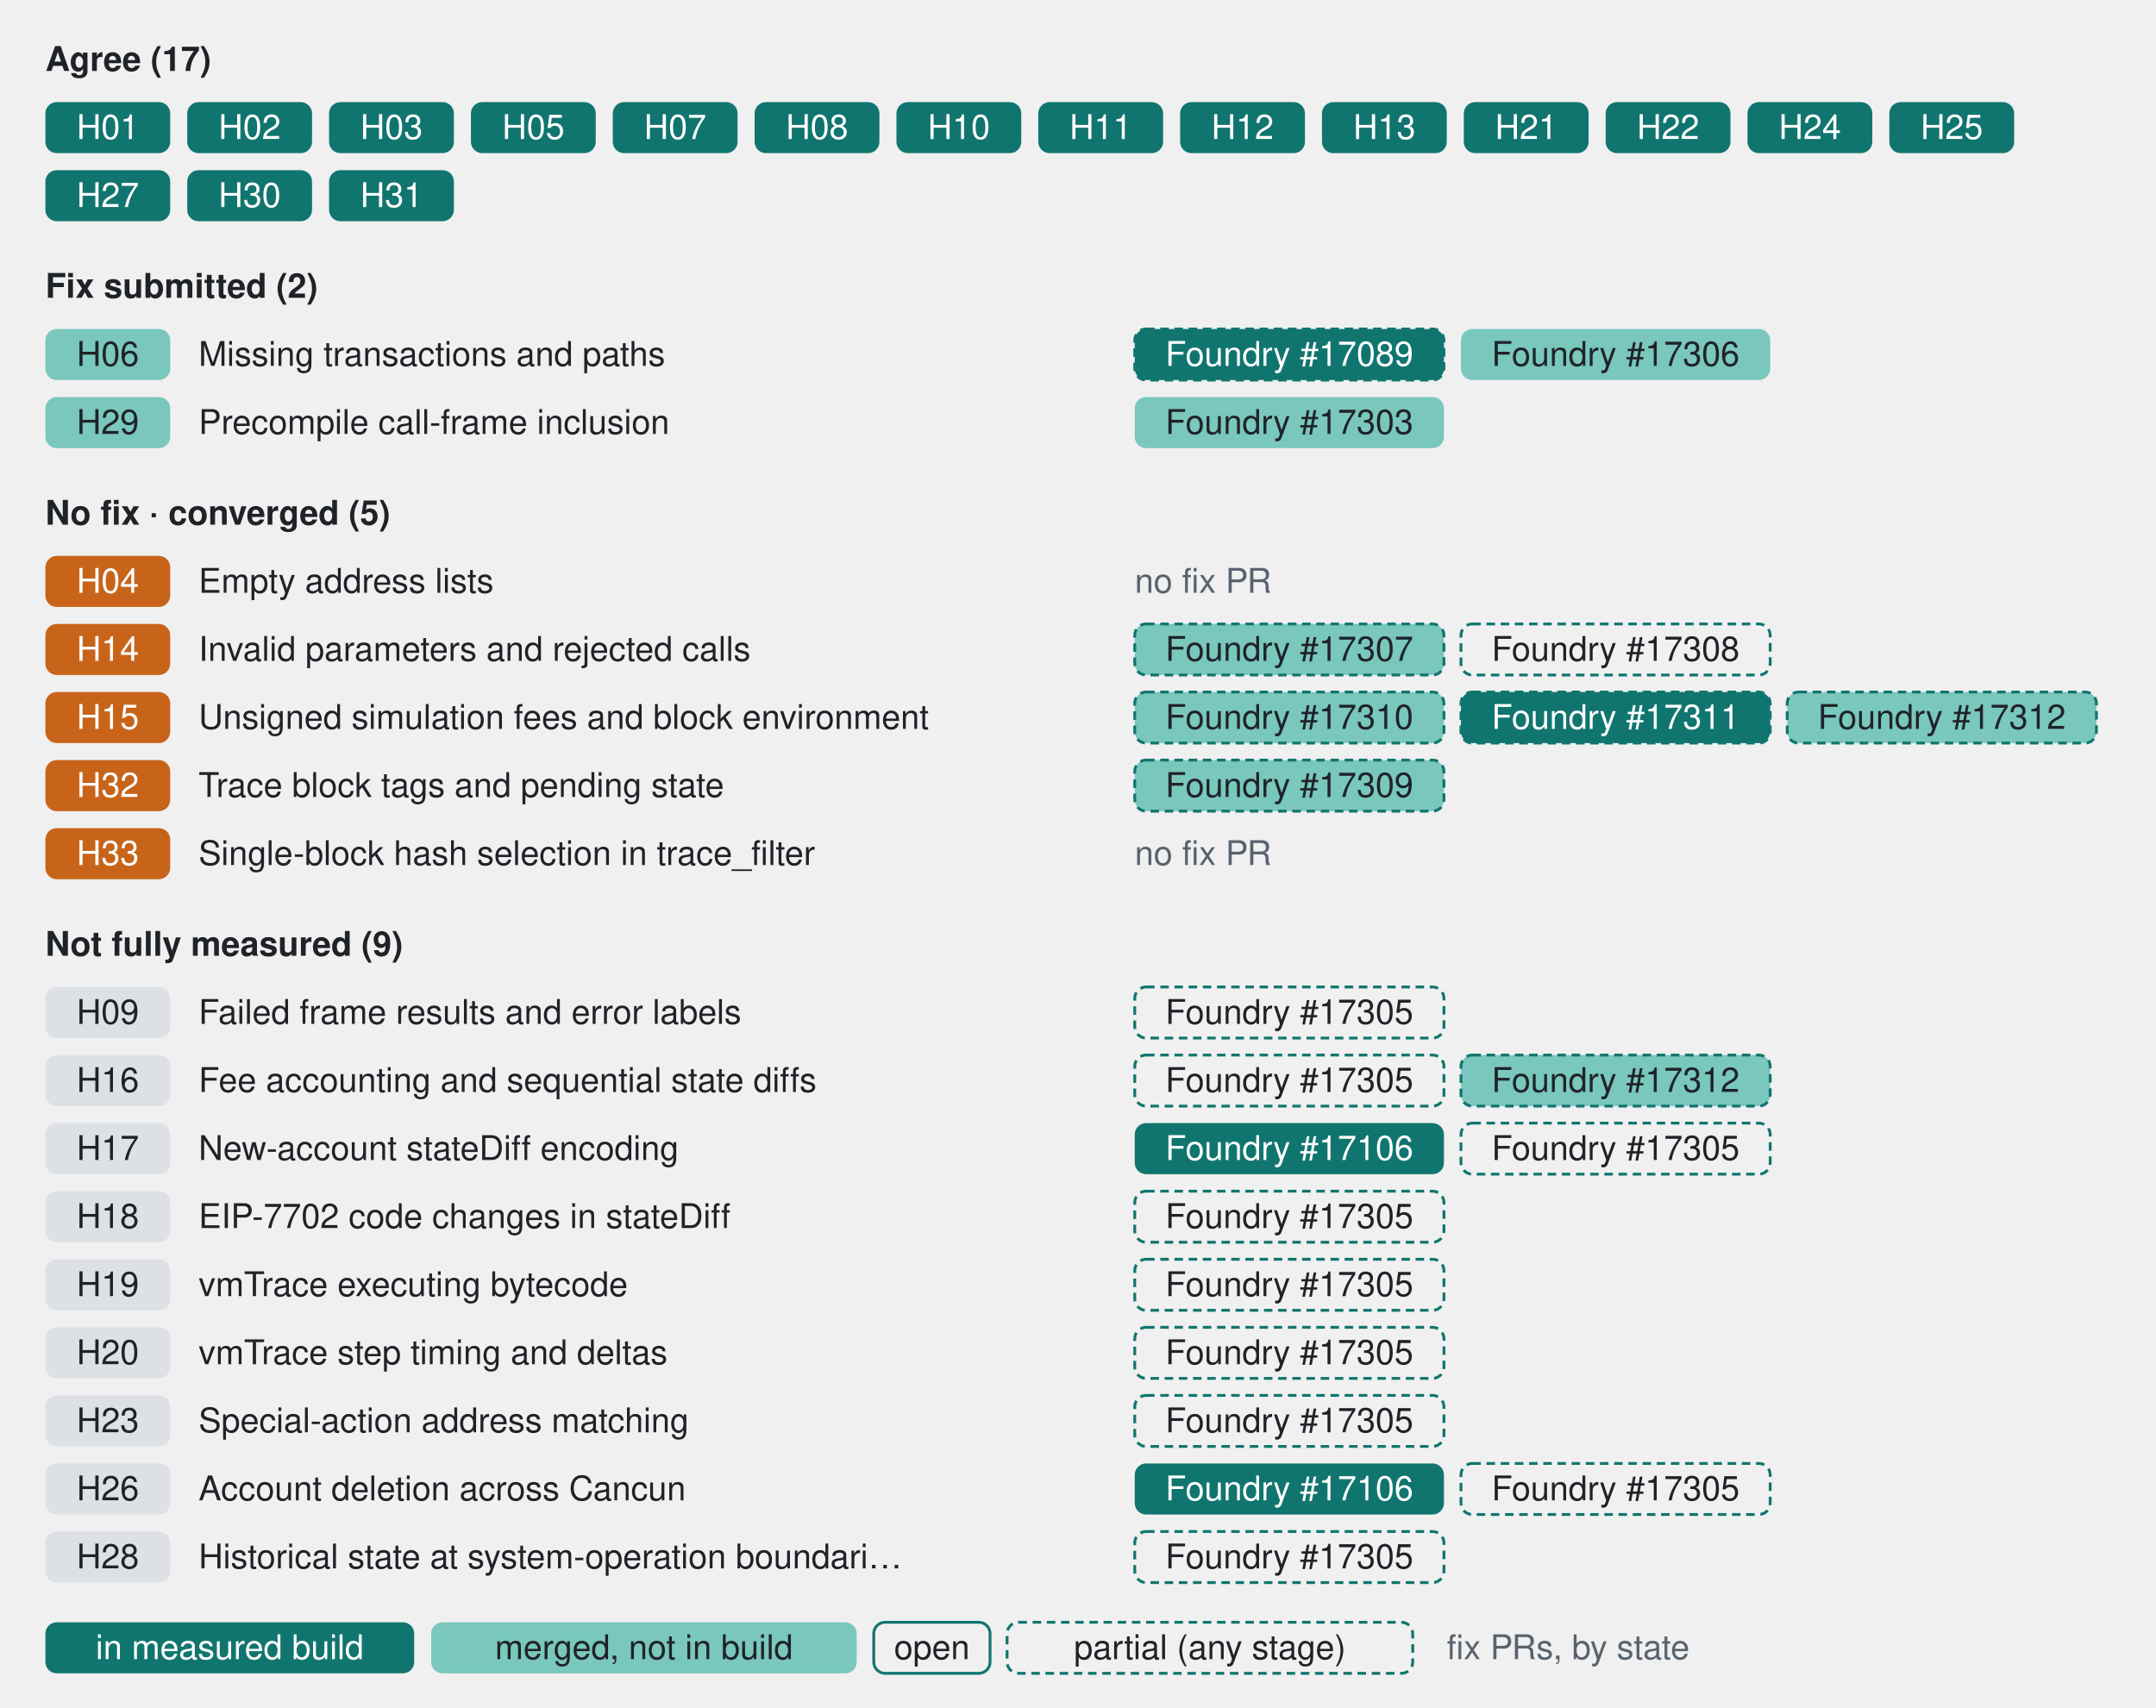
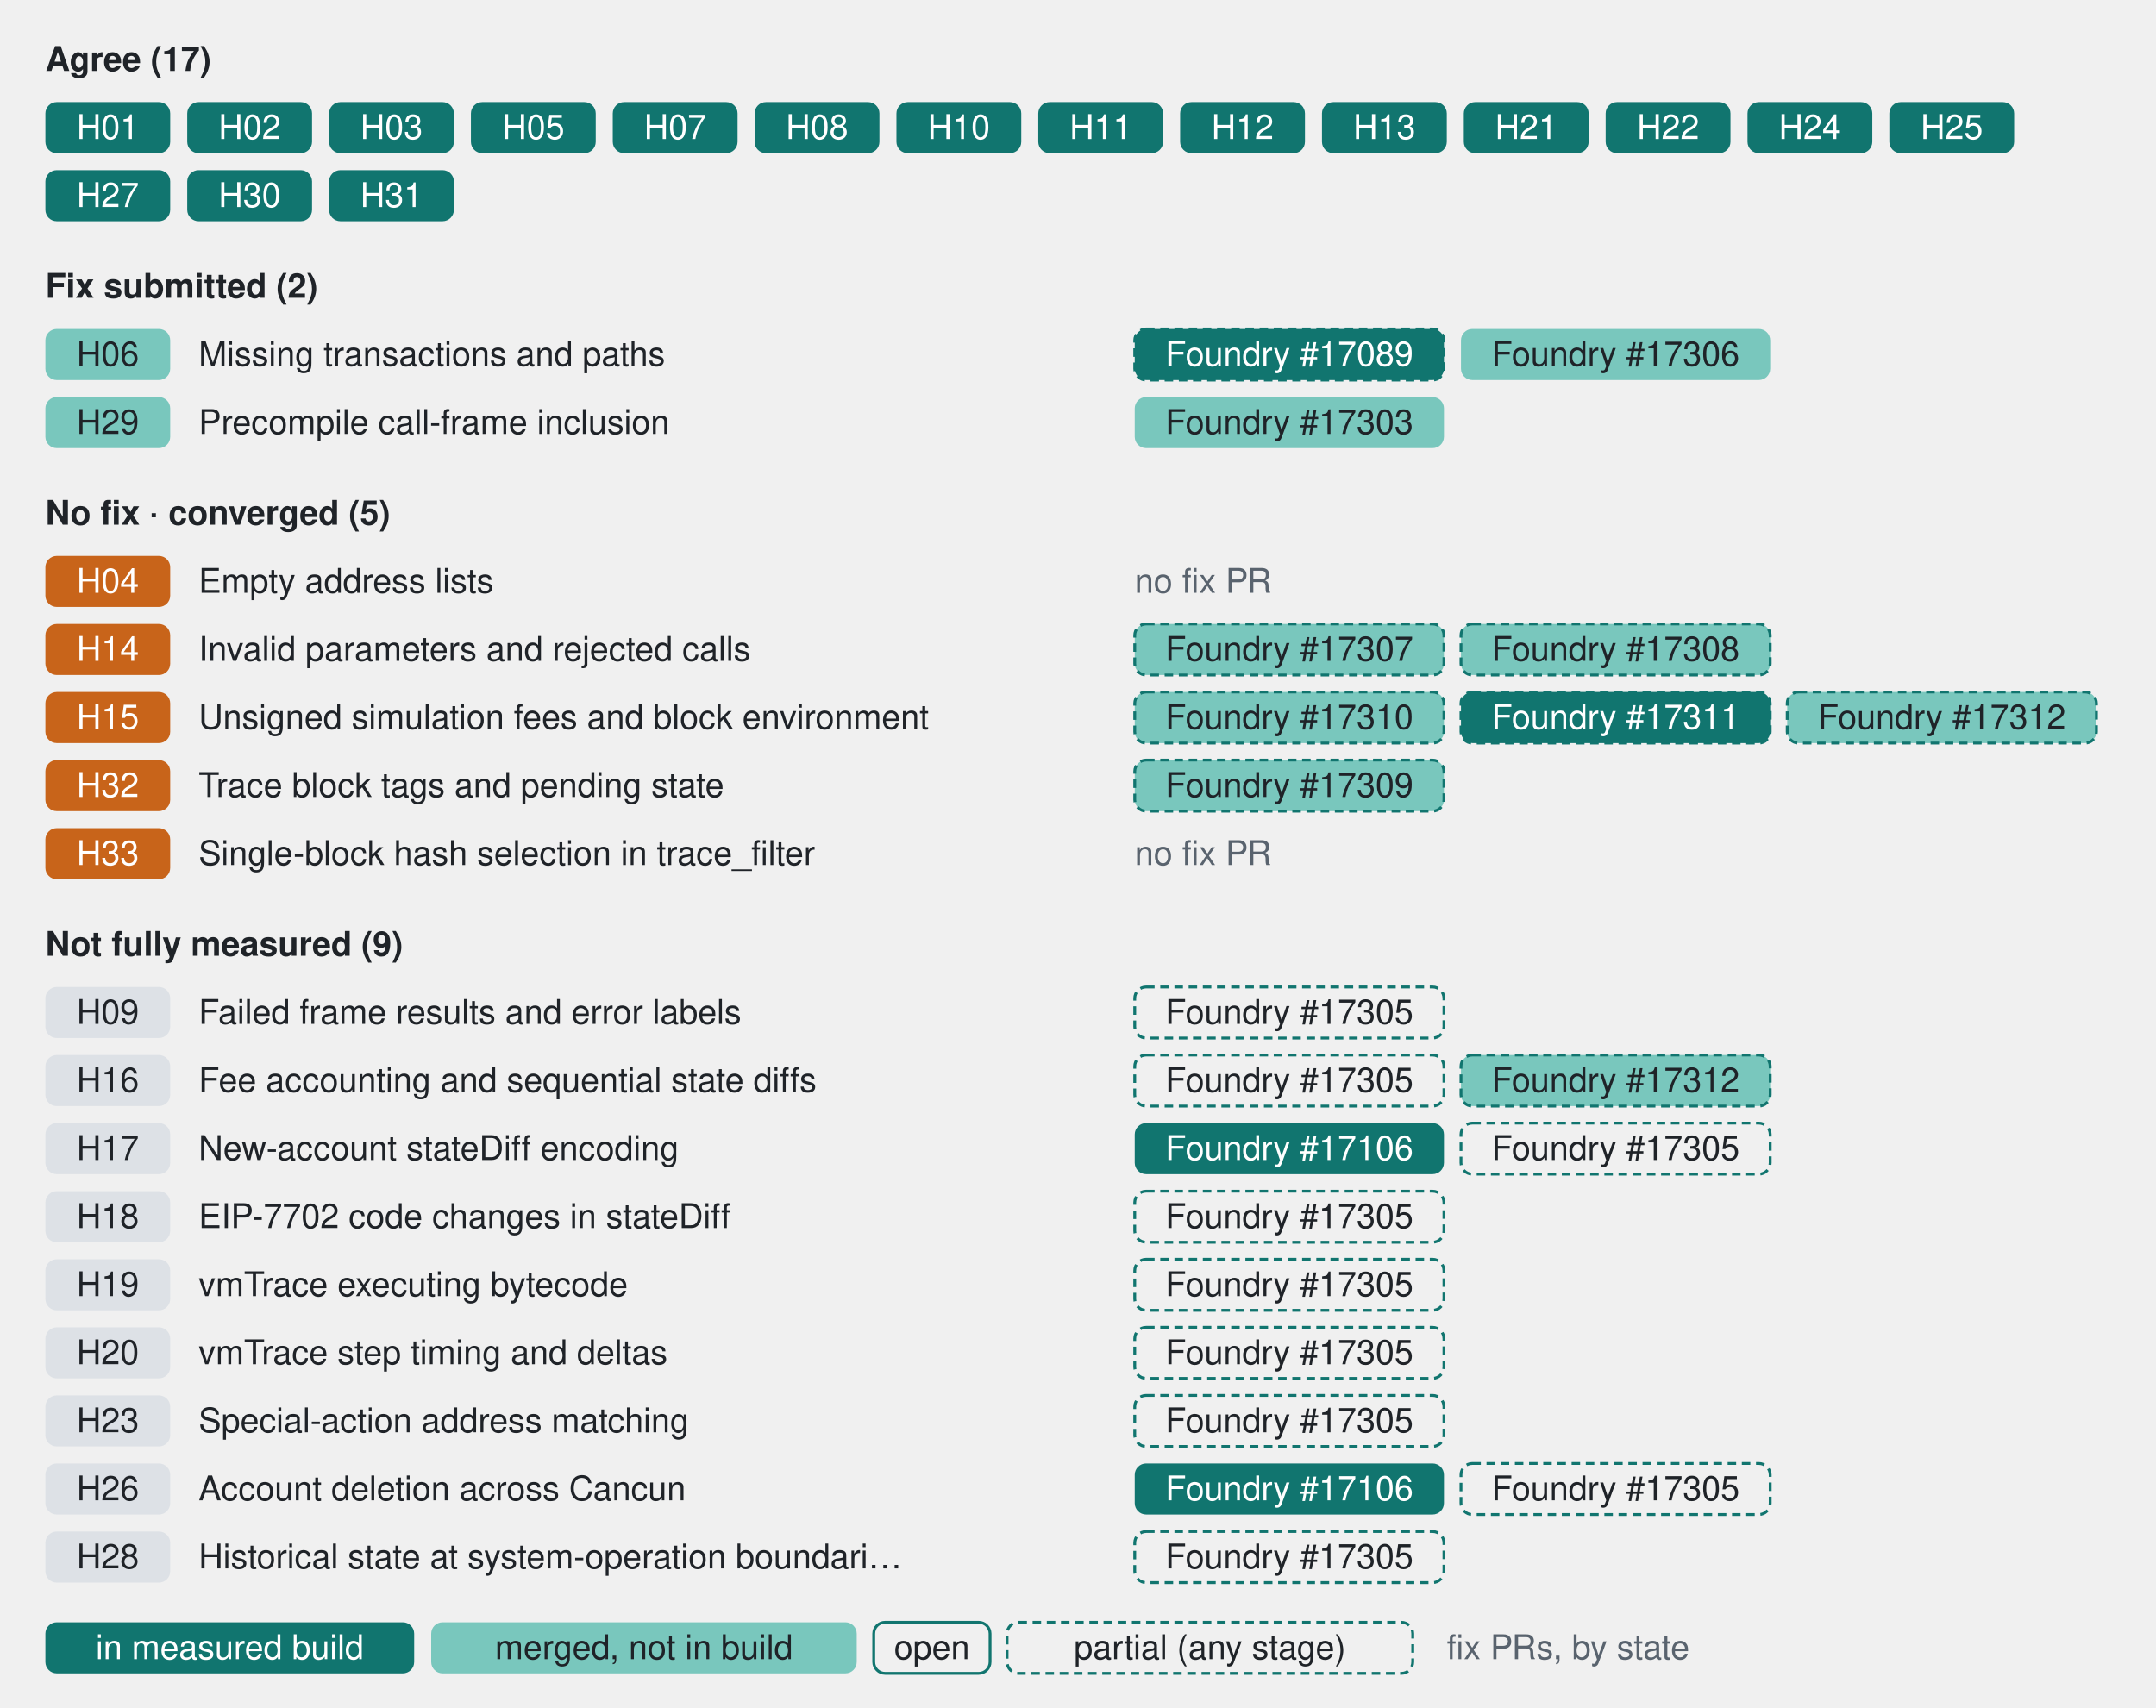
<svg xmlns="http://www.w3.org/2000/svg" width="760" height="602" viewBox="0 0 760 602" role="img" aria-labelledby="title">
  <style>text{font-family:-apple-system,BlinkMacSystemFont,"Segoe UI",Helvetica,Arial,sans-serif;font-size:12px}.head{font-weight:600}.partial{stroke-dasharray:3 2}.label{fill:#1f2328}.muted{fill:#59636e}.pr{fill:none;stroke:#11756f}.edge{stroke:#11756f}.b-agree{fill:#11756f}.n-agree{fill:#ffffff}.b-fix{fill:#79c7bd}.n-fix{fill:#1f2328}.b-converged{fill:#c8641a}.n-converged{fill:#ffffff}.b-review{fill:#f2b36b}.n-review{fill:#1f2328}.b-policy{fill:#8172c4}.n-policy{fill:#ffffff}.b-unmeasured{fill:#dde1e6}.n-unmeasured{fill:#1f2328}@media (prefers-color-scheme:dark){.label{fill:#e6edf3}.muted{fill:#9198a1}.pr{fill:none;stroke:#3aa59a}.edge{stroke:#3aa59a}.b-agree{fill:#3aa59a}.n-agree{fill:#0d1117}.b-fix{fill:#1a6b62}.n-fix{fill:#ffffff}.b-converged{fill:#e5843a}.n-converged{fill:#0d1117}.b-review{fill:#8f5420}.n-review{fill:#ffffff}.b-policy{fill:#9b8fe0}.n-policy{fill:#0d1117}.b-unmeasured{fill:#2d333b}.n-unmeasured{fill:#e6edf3}}</style>
  <text class="label head" x="16" y="25">Agree (17)</text>
  <rect class="b-agree" x="16" y="36" width="44" height="18" rx="4" />
  <text class="n-agree" x="38" y="49" text-anchor="middle">H01</text>
  <rect class="b-agree" x="66" y="36" width="44" height="18" rx="4" />
  <text class="n-agree" x="88" y="49" text-anchor="middle">H02</text>
  <rect class="b-agree" x="116" y="36" width="44" height="18" rx="4" />
  <text class="n-agree" x="138" y="49" text-anchor="middle">H03</text>
  <rect class="b-agree" x="166" y="36" width="44" height="18" rx="4" />
  <text class="n-agree" x="188" y="49" text-anchor="middle">H05</text>
  <rect class="b-agree" x="216" y="36" width="44" height="18" rx="4" />
  <text class="n-agree" x="238" y="49" text-anchor="middle">H07</text>
  <rect class="b-agree" x="266" y="36" width="44" height="18" rx="4" />
  <text class="n-agree" x="288" y="49" text-anchor="middle">H08</text>
  <rect class="b-agree" x="316" y="36" width="44" height="18" rx="4" />
  <text class="n-agree" x="338" y="49" text-anchor="middle">H10</text>
  <rect class="b-agree" x="366" y="36" width="44" height="18" rx="4" />
  <text class="n-agree" x="388" y="49" text-anchor="middle">H11</text>
  <rect class="b-agree" x="416" y="36" width="44" height="18" rx="4" />
  <text class="n-agree" x="438" y="49" text-anchor="middle">H12</text>
  <rect class="b-agree" x="466" y="36" width="44" height="18" rx="4" />
  <text class="n-agree" x="488" y="49" text-anchor="middle">H13</text>
  <rect class="b-agree" x="516" y="36" width="44" height="18" rx="4" />
  <text class="n-agree" x="538" y="49" text-anchor="middle">H21</text>
  <rect class="b-agree" x="566" y="36" width="44" height="18" rx="4" />
  <text class="n-agree" x="588" y="49" text-anchor="middle">H22</text>
  <rect class="b-agree" x="616" y="36" width="44" height="18" rx="4" />
  <text class="n-agree" x="638" y="49" text-anchor="middle">H24</text>
  <rect class="b-agree" x="666" y="36" width="44" height="18" rx="4" />
  <text class="n-agree" x="688" y="49" text-anchor="middle">H25</text>
  <rect class="b-agree" x="16" y="60" width="44" height="18" rx="4" />
  <text class="n-agree" x="38" y="73" text-anchor="middle">H27</text>
  <rect class="b-agree" x="66" y="60" width="44" height="18" rx="4" />
  <text class="n-agree" x="88" y="73" text-anchor="middle">H30</text>
  <rect class="b-agree" x="116" y="60" width="44" height="18" rx="4" />
  <text class="n-agree" x="138" y="73" text-anchor="middle">H31</text>
  <text class="label head" x="16" y="105">Fix submitted (2)</text>
  <rect class="b-fix" x="16" y="116" width="44" height="18" rx="4" />
  <text class="n-fix" x="38" y="129" text-anchor="middle">H06</text>
  <text class="label" x="70" y="129">Missing transactions and paths</text>
  <rect class="b-agree edge partial" x="400" y="116" width="109" height="18" rx="4" />
  <text class="n-agree" x="454.5" y="129" text-anchor="middle">Foundry #17089</text>
  <rect class="b-fix" x="515" y="116" width="109" height="18" rx="4" />
  <text class="n-fix" x="569.5" y="129" text-anchor="middle">Foundry #17306</text>
  <rect class="b-fix" x="16" y="140" width="44" height="18" rx="4" />
  <text class="n-fix" x="38" y="153" text-anchor="middle">H29</text>
  <text class="label" x="70" y="153">Precompile call-frame inclusion</text>
  <rect class="b-fix" x="400" y="140" width="109" height="18" rx="4" />
  <text class="n-fix" x="454.5" y="153" text-anchor="middle">Foundry #17303</text>
  <text class="label head" x="16" y="185">No fix · converged (5)</text>
  <rect class="b-converged" x="16" y="196" width="44" height="18" rx="4" />
  <text class="n-converged" x="38" y="209" text-anchor="middle">H04</text>
  <text class="label" x="70" y="209">Empty address lists</text>
  <text class="muted" x="400" y="209">no fix PR</text>
  <rect class="b-converged" x="16" y="220" width="44" height="18" rx="4" />
  <text class="n-converged" x="38" y="233" text-anchor="middle">H14</text>
  <text class="label" x="70" y="233">Invalid parameters and rejected calls</text>
  <rect class="b-fix edge partial" x="400" y="220" width="109" height="18" rx="4" />
  <text class="n-fix" x="454.5" y="233" text-anchor="middle">Foundry #17307</text>
-   <rect class="pr edge partial" x="515" y="220" width="109" height="18" rx="4" />
-   <text class="label" x="569.5" y="233" text-anchor="middle">Foundry #17308</text>
+   <rect class="b-fix edge partial" x="515" y="220" width="109" height="18" rx="4" />
+   <text class="n-fix" x="569.5" y="233" text-anchor="middle">Foundry #17308</text>
  <rect class="b-converged" x="16" y="244" width="44" height="18" rx="4" />
  <text class="n-converged" x="38" y="257" text-anchor="middle">H15</text>
  <text class="label" x="70" y="257">Unsigned simulation fees and block environment</text>
  <rect class="b-fix edge partial" x="400" y="244" width="109" height="18" rx="4" />
  <text class="n-fix" x="454.5" y="257" text-anchor="middle">Foundry #17310</text>
  <rect class="b-agree edge partial" x="515" y="244" width="109" height="18" rx="4" />
  <text class="n-agree" x="569.5" y="257" text-anchor="middle">Foundry #17311</text>
  <rect class="b-fix edge partial" x="630" y="244" width="109" height="18" rx="4" />
  <text class="n-fix" x="684.5" y="257" text-anchor="middle">Foundry #17312</text>
  <rect class="b-converged" x="16" y="268" width="44" height="18" rx="4" />
  <text class="n-converged" x="38" y="281" text-anchor="middle">H32</text>
  <text class="label" x="70" y="281">Trace block tags and pending state</text>
  <rect class="b-fix edge partial" x="400" y="268" width="109" height="18" rx="4" />
  <text class="n-fix" x="454.5" y="281" text-anchor="middle">Foundry #17309</text>
  <rect class="b-converged" x="16" y="292" width="44" height="18" rx="4" />
  <text class="n-converged" x="38" y="305" text-anchor="middle">H33</text>
  <text class="label" x="70" y="305">Single-block hash selection in trace_filter</text>
  <text class="muted" x="400" y="305">no fix PR</text>
  <text class="label head" x="16" y="337">Not fully measured (9)</text>
  <rect class="b-unmeasured" x="16" y="348" width="44" height="18" rx="4" />
  <text class="n-unmeasured" x="38" y="361" text-anchor="middle">H09</text>
  <text class="label" x="70" y="361">Failed frame results and error labels</text>
  <rect class="pr edge partial" x="400" y="348" width="109" height="18" rx="4" />
  <text class="label" x="454.5" y="361" text-anchor="middle">Foundry #17305</text>
  <rect class="b-unmeasured" x="16" y="372" width="44" height="18" rx="4" />
  <text class="n-unmeasured" x="38" y="385" text-anchor="middle">H16</text>
  <text class="label" x="70" y="385">Fee accounting and sequential state diffs</text>
  <rect class="pr edge partial" x="400" y="372" width="109" height="18" rx="4" />
  <text class="label" x="454.5" y="385" text-anchor="middle">Foundry #17305</text>
  <rect class="b-fix edge partial" x="515" y="372" width="109" height="18" rx="4" />
  <text class="n-fix" x="569.5" y="385" text-anchor="middle">Foundry #17312</text>
  <rect class="b-unmeasured" x="16" y="396" width="44" height="18" rx="4" />
  <text class="n-unmeasured" x="38" y="409" text-anchor="middle">H17</text>
  <text class="label" x="70" y="409">New-account stateDiff encoding</text>
  <rect class="b-agree" x="400" y="396" width="109" height="18" rx="4" />
  <text class="n-agree" x="454.5" y="409" text-anchor="middle">Foundry #17106</text>
  <rect class="pr edge partial" x="515" y="396" width="109" height="18" rx="4" />
  <text class="label" x="569.5" y="409" text-anchor="middle">Foundry #17305</text>
  <rect class="b-unmeasured" x="16" y="420" width="44" height="18" rx="4" />
  <text class="n-unmeasured" x="38" y="433" text-anchor="middle">H18</text>
  <text class="label" x="70" y="433">EIP-7702 code changes in stateDiff</text>
  <rect class="pr edge partial" x="400" y="420" width="109" height="18" rx="4" />
  <text class="label" x="454.5" y="433" text-anchor="middle">Foundry #17305</text>
  <rect class="b-unmeasured" x="16" y="444" width="44" height="18" rx="4" />
  <text class="n-unmeasured" x="38" y="457" text-anchor="middle">H19</text>
  <text class="label" x="70" y="457">vmTrace executing bytecode</text>
  <rect class="pr edge partial" x="400" y="444" width="109" height="18" rx="4" />
  <text class="label" x="454.5" y="457" text-anchor="middle">Foundry #17305</text>
  <rect class="b-unmeasured" x="16" y="468" width="44" height="18" rx="4" />
  <text class="n-unmeasured" x="38" y="481" text-anchor="middle">H20</text>
  <text class="label" x="70" y="481">vmTrace step timing and deltas</text>
  <rect class="pr edge partial" x="400" y="468" width="109" height="18" rx="4" />
  <text class="label" x="454.5" y="481" text-anchor="middle">Foundry #17305</text>
  <rect class="b-unmeasured" x="16" y="492" width="44" height="18" rx="4" />
  <text class="n-unmeasured" x="38" y="505" text-anchor="middle">H23</text>
  <text class="label" x="70" y="505">Special-action address matching</text>
  <rect class="pr edge partial" x="400" y="492" width="109" height="18" rx="4" />
  <text class="label" x="454.5" y="505" text-anchor="middle">Foundry #17305</text>
  <rect class="b-unmeasured" x="16" y="516" width="44" height="18" rx="4" />
  <text class="n-unmeasured" x="38" y="529" text-anchor="middle">H26</text>
  <text class="label" x="70" y="529">Account deletion across Cancun</text>
  <rect class="b-agree" x="400" y="516" width="109" height="18" rx="4" />
  <text class="n-agree" x="454.5" y="529" text-anchor="middle">Foundry #17106</text>
  <rect class="pr edge partial" x="515" y="516" width="109" height="18" rx="4" />
  <text class="label" x="569.5" y="529" text-anchor="middle">Foundry #17305</text>
  <rect class="b-unmeasured" x="16" y="540" width="44" height="18" rx="4" />
  <text class="n-unmeasured" x="38" y="553" text-anchor="middle">H28</text>
  <text class="label" x="70" y="553">Historical state at system-operation boundari…</text>
  <rect class="pr edge partial" x="400" y="540" width="109" height="18" rx="4" />
  <text class="label" x="454.5" y="553" text-anchor="middle">Foundry #17305</text>
  <rect class="b-agree" x="16" y="572" width="130" height="18" rx="4" />
  <text class="n-agree" x="81" y="585" text-anchor="middle">in measured build</text>
  <rect class="b-fix" x="152" y="572" width="150" height="18" rx="4" />
  <text class="n-fix" x="227" y="585" text-anchor="middle">merged, not in build</text>
  <rect class="pr" x="308" y="572" width="41" height="18" rx="4" />
  <text class="label" x="328.5" y="585" text-anchor="middle">open</text>
  <rect class="pr partial" x="355" y="572" width="143" height="18" rx="4" />
  <text class="label" x="426.5" y="585" text-anchor="middle">partial (any stage)</text>
  <text class="muted" x="510" y="585">fix PRs, by state</text>
</svg>
